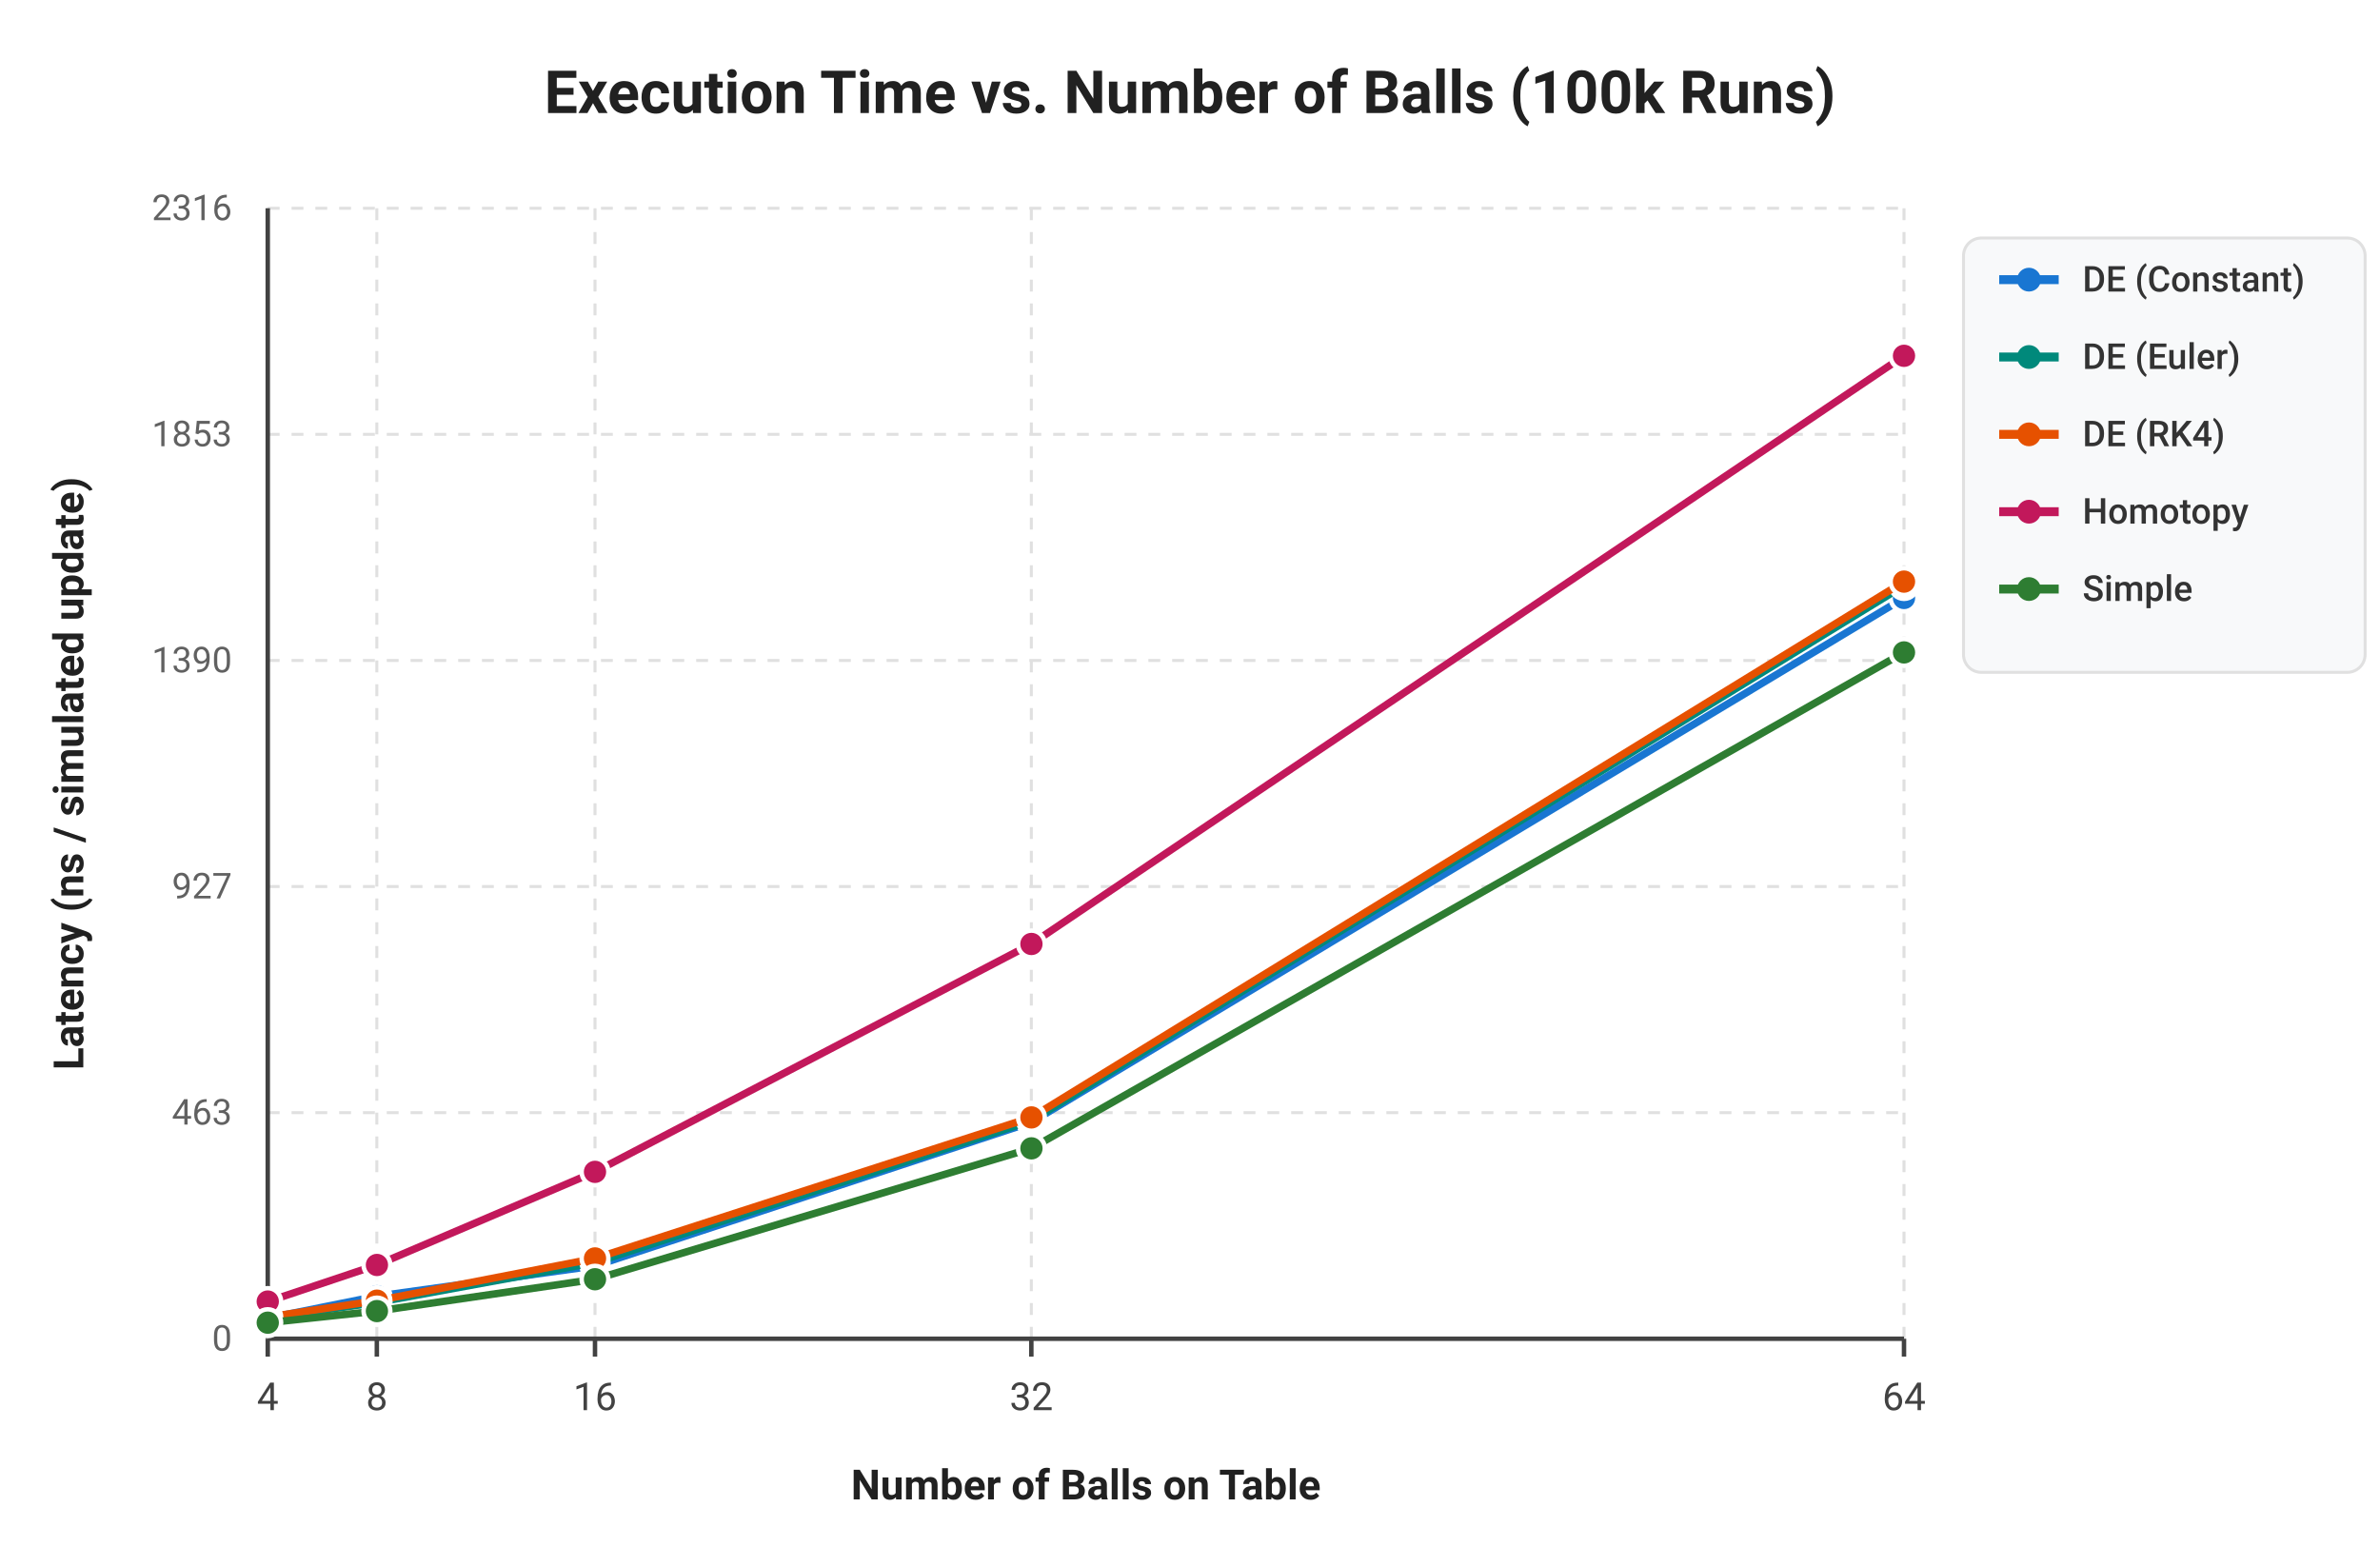
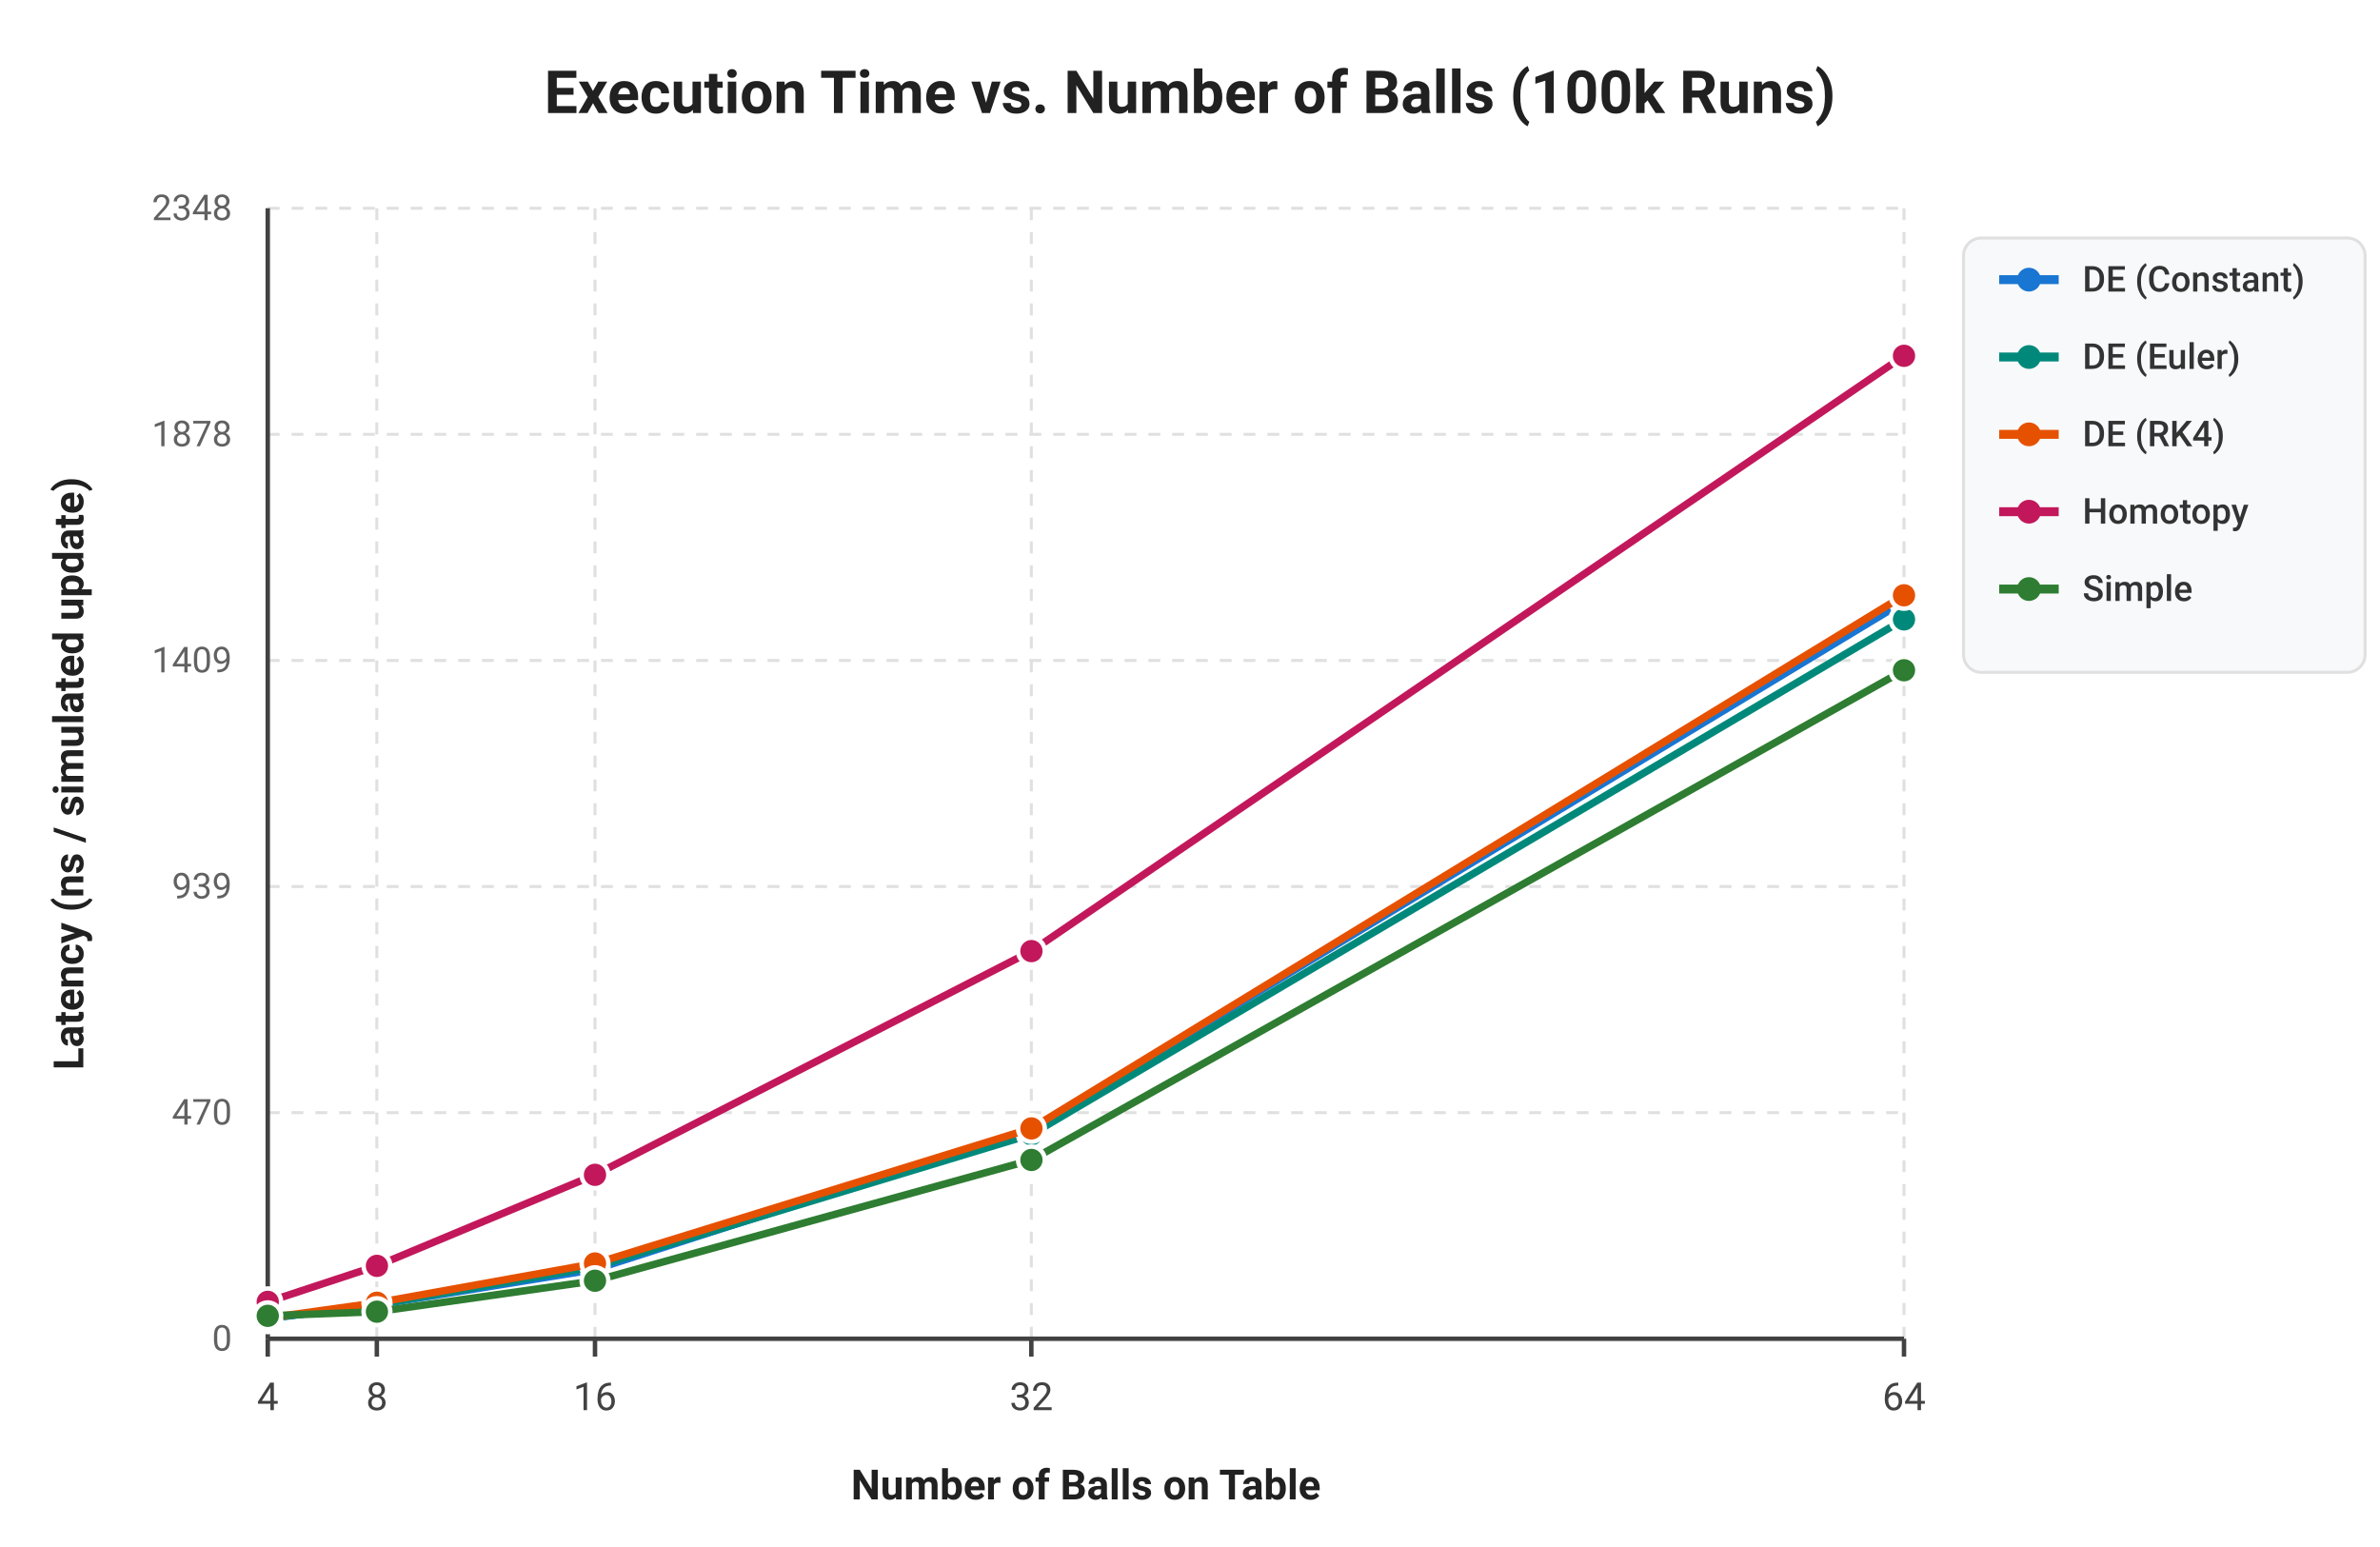
<svg xmlns="http://www.w3.org/2000/svg" width="800" height="520" viewBox="0 0 800 520" font-family="-apple-system, BlinkMacSystemFont, 'Segoe UI', Roboto, Helvetica, Arial, sans-serif">
  <rect width="100%" height="100%" fill="#FFFFFF" />
  <text x="400.0" y="38" text-anchor="middle" font-size="20" font-weight="bold" fill="#212121">Execution Time vs. Number of Balls (100k Runs)</text>
  <line x1="90" y1="450.0" x2="640" y2="450.0" stroke="#E0E0E0" stroke-width="1" stroke-dasharray="4,4" />
  <text x="78" y="454.0" text-anchor="end" font-size="12" fill="#616161">0</text>
  <line x1="90" y1="374.0" x2="640" y2="374.0" stroke="#E0E0E0" stroke-width="1" stroke-dasharray="4,4" />
-   <text x="78" y="378.0" text-anchor="end" font-size="12" fill="#616161">463</text>
+   <text x="78" y="378.0" text-anchor="end" font-size="12" fill="#616161">470</text>
  <line x1="90" y1="298.0" x2="640" y2="298.0" stroke="#E0E0E0" stroke-width="1" stroke-dasharray="4,4" />
-   <text x="78" y="302.0" text-anchor="end" font-size="12" fill="#616161">927</text>
+   <text x="78" y="302.0" text-anchor="end" font-size="12" fill="#616161">939</text>
  <line x1="90" y1="222" x2="640" y2="222" stroke="#E0E0E0" stroke-width="1" stroke-dasharray="4,4" />
-   <text x="78" y="226" text-anchor="end" font-size="12" fill="#616161">1390</text>
+   <text x="78" y="226" text-anchor="end" font-size="12" fill="#616161">1409</text>
  <line x1="90" y1="146.0" x2="640" y2="146.0" stroke="#E0E0E0" stroke-width="1" stroke-dasharray="4,4" />
-   <text x="78" y="150.0" text-anchor="end" font-size="12" fill="#616161">1853</text>
+   <text x="78" y="150.0" text-anchor="end" font-size="12" fill="#616161">1878</text>
  <line x1="90" y1="70.0" x2="640" y2="70.0" stroke="#E0E0E0" stroke-width="1" stroke-dasharray="4,4" />
-   <text x="78" y="74.0" text-anchor="end" font-size="12" fill="#616161">2316</text>
+   <text x="78" y="74.0" text-anchor="end" font-size="12" fill="#616161">2348</text>
  <line x1="90.0" y1="70" x2="90.0" y2="450" stroke="#E0E0E0" stroke-width="1" stroke-dasharray="4,4" />
  <line x1="90.0" y1="450" x2="90.0" y2="456" stroke="#424242" stroke-width="1.5" />
  <text x="90.0" y="474" text-anchor="middle" font-size="13" fill="#424242">4</text>
  <line x1="126.667" y1="70" x2="126.667" y2="450" stroke="#E0E0E0" stroke-width="1" stroke-dasharray="4,4" />
  <line x1="126.667" y1="450" x2="126.667" y2="456" stroke="#424242" stroke-width="1.5" />
  <text x="126.667" y="474" text-anchor="middle" font-size="13" fill="#424242">8</text>
  <line x1="200.0" y1="70" x2="200.0" y2="450" stroke="#E0E0E0" stroke-width="1" stroke-dasharray="4,4" />
  <line x1="200.0" y1="450" x2="200.0" y2="456" stroke="#424242" stroke-width="1.5" />
  <text x="200.0" y="474" text-anchor="middle" font-size="13" fill="#424242">16</text>
  <line x1="346.667" y1="70" x2="346.667" y2="450" stroke="#E0E0E0" stroke-width="1" stroke-dasharray="4,4" />
  <line x1="346.667" y1="450" x2="346.667" y2="456" stroke="#424242" stroke-width="1.5" />
  <text x="346.667" y="474" text-anchor="middle" font-size="13" fill="#424242">32</text>
  <line x1="640.0" y1="70" x2="640.0" y2="450" stroke="#E0E0E0" stroke-width="1" stroke-dasharray="4,4" />
  <line x1="640.0" y1="450" x2="640.0" y2="456" stroke="#424242" stroke-width="1.5" />
  <text x="640.0" y="474" text-anchor="middle" font-size="13" fill="#424242">64</text>
  <line x1="90" y1="70" x2="90" y2="450" stroke="#424242" stroke-width="1.5" />
  <line x1="90" y1="450" x2="640" y2="450" stroke="#424242" stroke-width="1.5" />
  <text x="365.0" y="504" text-anchor="middle" font-size="14" font-weight="600" fill="#212121">Number of Balls on Table</text>
  <text transform="rotate(-90)" x="-260.0" y="28" text-anchor="middle" font-size="14" font-weight="600" fill="#212121">Latency (ns / simulated update)</text>
-   <path d="M 90.0 443.1 L 126.7 435.7 L 200.0 425.5 L 346.7 377.2 L 640.0 201.0 " fill="none" stroke="#1976D2" stroke-width="2.5" stroke-linecap="round" stroke-linejoin="round" />
-   <circle cx="90.0" cy="443.1" r="4.5" fill="#1976D2" stroke="#FFFFFF" stroke-width="1.5" />
-   <circle cx="126.7" cy="435.7" r="4.5" fill="#1976D2" stroke="#FFFFFF" stroke-width="1.5" />
-   <circle cx="200.0" cy="425.5" r="4.5" fill="#1976D2" stroke="#FFFFFF" stroke-width="1.5" />
-   <circle cx="346.7" cy="377.2" r="4.5" fill="#1976D2" stroke="#FFFFFF" stroke-width="1.5" />
-   <circle cx="640.0" cy="201.0" r="4.5" fill="#1976D2" stroke="#FFFFFF" stroke-width="1.5" />
-   <path d="M 90.0 443.0 L 126.7 437.8 L 200.0 424.4 L 346.7 376.7 L 640.0 196.8 " fill="none" stroke="#00897B" stroke-width="2.5" stroke-linecap="round" stroke-linejoin="round" />
-   <circle cx="90.0" cy="443.0" r="4.5" fill="#00897B" stroke="#FFFFFF" stroke-width="1.5" />
-   <circle cx="126.7" cy="437.8" r="4.5" fill="#00897B" stroke="#FFFFFF" stroke-width="1.5" />
-   <circle cx="200.0" cy="424.4" r="4.5" fill="#00897B" stroke="#FFFFFF" stroke-width="1.5" />
-   <circle cx="346.7" cy="376.7" r="4.5" fill="#00897B" stroke="#FFFFFF" stroke-width="1.5" />
-   <circle cx="640.0" cy="196.8" r="4.5" fill="#00897B" stroke="#FFFFFF" stroke-width="1.5" />
-   <path d="M 90.0 442.7 L 126.7 437.2 L 200.0 423.0 L 346.7 375.6 L 640.0 195.5 " fill="none" stroke="#E65100" stroke-width="2.5" stroke-linecap="round" stroke-linejoin="round" />
-   <circle cx="90.0" cy="442.7" r="4.5" fill="#E65100" stroke="#FFFFFF" stroke-width="1.5" />
-   <circle cx="126.7" cy="437.2" r="4.5" fill="#E65100" stroke="#FFFFFF" stroke-width="1.5" />
-   <circle cx="200.0" cy="423.0" r="4.5" fill="#E65100" stroke="#FFFFFF" stroke-width="1.5" />
-   <circle cx="346.7" cy="375.6" r="4.5" fill="#E65100" stroke="#FFFFFF" stroke-width="1.5" />
-   <circle cx="640.0" cy="195.5" r="4.5" fill="#E65100" stroke="#FFFFFF" stroke-width="1.5" />
-   <path d="M 90.0 437.5 L 126.7 425.2 L 200.0 393.9 L 346.7 317.3 L 640.0 119.6 " fill="none" stroke="#C2185B" stroke-width="2.5" stroke-linecap="round" stroke-linejoin="round" />
-   <circle cx="90.0" cy="437.5" r="4.5" fill="#C2185B" stroke="#FFFFFF" stroke-width="1.5" />
-   <circle cx="126.7" cy="425.2" r="4.5" fill="#C2185B" stroke="#FFFFFF" stroke-width="1.5" />
-   <circle cx="200.0" cy="393.9" r="4.5" fill="#C2185B" stroke="#FFFFFF" stroke-width="1.5" />
-   <circle cx="346.7" cy="317.3" r="4.5" fill="#C2185B" stroke="#FFFFFF" stroke-width="1.5" />
+   <path d="M 90.0 443.2 L 126.7 438.6 L 200.0 426.7 L 346.7 379.5 L 640.0 202.2 " fill="none" stroke="#1976D2" stroke-width="2.5" stroke-linecap="round" stroke-linejoin="round" />
+   <circle cx="90.0" cy="443.2" r="4.5" fill="#1976D2" stroke="#FFFFFF" stroke-width="1.5" />
+   <circle cx="126.7" cy="438.6" r="4.5" fill="#1976D2" stroke="#FFFFFF" stroke-width="1.5" />
+   <circle cx="200.0" cy="426.7" r="4.5" fill="#1976D2" stroke="#FFFFFF" stroke-width="1.5" />
+   <circle cx="346.7" cy="379.5" r="4.5" fill="#1976D2" stroke="#FFFFFF" stroke-width="1.5" />
+   <circle cx="640.0" cy="202.2" r="4.5" fill="#1976D2" stroke="#FFFFFF" stroke-width="1.5" />
+   <path d="M 90.0 443.2 L 126.7 438.5 L 200.0 425.8 L 346.7 381.3 L 640.0 208.2 " fill="none" stroke="#00897B" stroke-width="2.5" stroke-linecap="round" stroke-linejoin="round" />
+   <circle cx="90.0" cy="443.2" r="4.5" fill="#00897B" stroke="#FFFFFF" stroke-width="1.5" />
+   <circle cx="126.7" cy="438.5" r="4.5" fill="#00897B" stroke="#FFFFFF" stroke-width="1.5" />
+   <circle cx="200.0" cy="425.8" r="4.5" fill="#00897B" stroke="#FFFFFF" stroke-width="1.5" />
+   <circle cx="346.7" cy="381.3" r="4.5" fill="#00897B" stroke="#FFFFFF" stroke-width="1.5" />
+   <circle cx="640.0" cy="208.2" r="4.5" fill="#00897B" stroke="#FFFFFF" stroke-width="1.5" />
+   <path d="M 90.0 443.0 L 126.7 437.9 L 200.0 424.7 L 346.7 379.3 L 640.0 200.1 " fill="none" stroke="#E65100" stroke-width="2.5" stroke-linecap="round" stroke-linejoin="round" />
+   <circle cx="90.0" cy="443.0" r="4.5" fill="#E65100" stroke="#FFFFFF" stroke-width="1.5" />
+   <circle cx="126.7" cy="437.9" r="4.5" fill="#E65100" stroke="#FFFFFF" stroke-width="1.5" />
+   <circle cx="200.0" cy="424.7" r="4.5" fill="#E65100" stroke="#FFFFFF" stroke-width="1.5" />
+   <circle cx="346.7" cy="379.3" r="4.5" fill="#E65100" stroke="#FFFFFF" stroke-width="1.5" />
+   <circle cx="640.0" cy="200.1" r="4.5" fill="#E65100" stroke="#FFFFFF" stroke-width="1.5" />
+   <path d="M 90.0 437.6 L 126.7 425.5 L 200.0 394.9 L 346.7 319.7 L 640.0 119.6 " fill="none" stroke="#C2185B" stroke-width="2.5" stroke-linecap="round" stroke-linejoin="round" />
+   <circle cx="90.0" cy="437.6" r="4.5" fill="#C2185B" stroke="#FFFFFF" stroke-width="1.5" />
+   <circle cx="126.7" cy="425.5" r="4.5" fill="#C2185B" stroke="#FFFFFF" stroke-width="1.5" />
+   <circle cx="200.0" cy="394.9" r="4.5" fill="#C2185B" stroke="#FFFFFF" stroke-width="1.5" />
+   <circle cx="346.7" cy="319.7" r="4.5" fill="#C2185B" stroke="#FFFFFF" stroke-width="1.5" />
  <circle cx="640.0" cy="119.6" r="4.5" fill="#C2185B" stroke="#FFFFFF" stroke-width="1.5" />
-   <path d="M 90.0 444.6 L 126.7 440.7 L 200.0 430.0 L 346.7 386.0 L 640.0 219.3 " fill="none" stroke="#2E7D32" stroke-width="2.5" stroke-linecap="round" stroke-linejoin="round" />
-   <circle cx="90.0" cy="444.6" r="4.5" fill="#2E7D32" stroke="#FFFFFF" stroke-width="1.5" />
-   <circle cx="126.7" cy="440.7" r="4.5" fill="#2E7D32" stroke="#FFFFFF" stroke-width="1.5" />
-   <circle cx="200.0" cy="430.0" r="4.5" fill="#2E7D32" stroke="#FFFFFF" stroke-width="1.5" />
-   <circle cx="346.7" cy="386.0" r="4.5" fill="#2E7D32" stroke="#FFFFFF" stroke-width="1.5" />
-   <circle cx="640.0" cy="219.3" r="4.5" fill="#2E7D32" stroke="#FFFFFF" stroke-width="1.5" />
+   <path d="M 90.0 442.3 L 126.7 440.9 L 200.0 430.5 L 346.7 389.9 L 640.0 225.3 " fill="none" stroke="#2E7D32" stroke-width="2.5" stroke-linecap="round" stroke-linejoin="round" />
+   <circle cx="90.0" cy="442.3" r="4.5" fill="#2E7D32" stroke="#FFFFFF" stroke-width="1.5" />
+   <circle cx="126.7" cy="440.9" r="4.5" fill="#2E7D32" stroke="#FFFFFF" stroke-width="1.5" />
+   <circle cx="200.0" cy="430.5" r="4.5" fill="#2E7D32" stroke="#FFFFFF" stroke-width="1.5" />
+   <circle cx="346.7" cy="389.9" r="4.5" fill="#2E7D32" stroke="#FFFFFF" stroke-width="1.5" />
+   <circle cx="640.0" cy="225.3" r="4.5" fill="#2E7D32" stroke="#FFFFFF" stroke-width="1.5" />
  <rect x="660" y="80" width="135" height="146" rx="6" fill="#F8F9FA" stroke="#E0E0E0" stroke-width="1" />
  <line x1="672" y1="94" x2="692" y2="94" stroke="#1976D2" stroke-width="3" />
  <circle cx="682" cy="94" r="4" fill="#1976D2" />
  <text x="700" y="98" font-size="12" font-weight="500" fill="#333333">DE (Constant)</text>
  <line x1="672" y1="120" x2="692" y2="120" stroke="#00897B" stroke-width="3" />
  <circle cx="682" cy="120" r="4" fill="#00897B" />
  <text x="700" y="124" font-size="12" font-weight="500" fill="#333333">DE (Euler)</text>
  <line x1="672" y1="146" x2="692" y2="146" stroke="#E65100" stroke-width="3" />
  <circle cx="682" cy="146" r="4" fill="#E65100" />
  <text x="700" y="150" font-size="12" font-weight="500" fill="#333333">DE (RK4)</text>
  <line x1="672" y1="172" x2="692" y2="172" stroke="#C2185B" stroke-width="3" />
  <circle cx="682" cy="172" r="4" fill="#C2185B" />
  <text x="700" y="176" font-size="12" font-weight="500" fill="#333333">Homotopy</text>
  <line x1="672" y1="198" x2="692" y2="198" stroke="#2E7D32" stroke-width="3" />
  <circle cx="682" cy="198" r="4" fill="#2E7D32" />
  <text x="700" y="202" font-size="12" font-weight="500" fill="#333333">Simple</text>
</svg>
